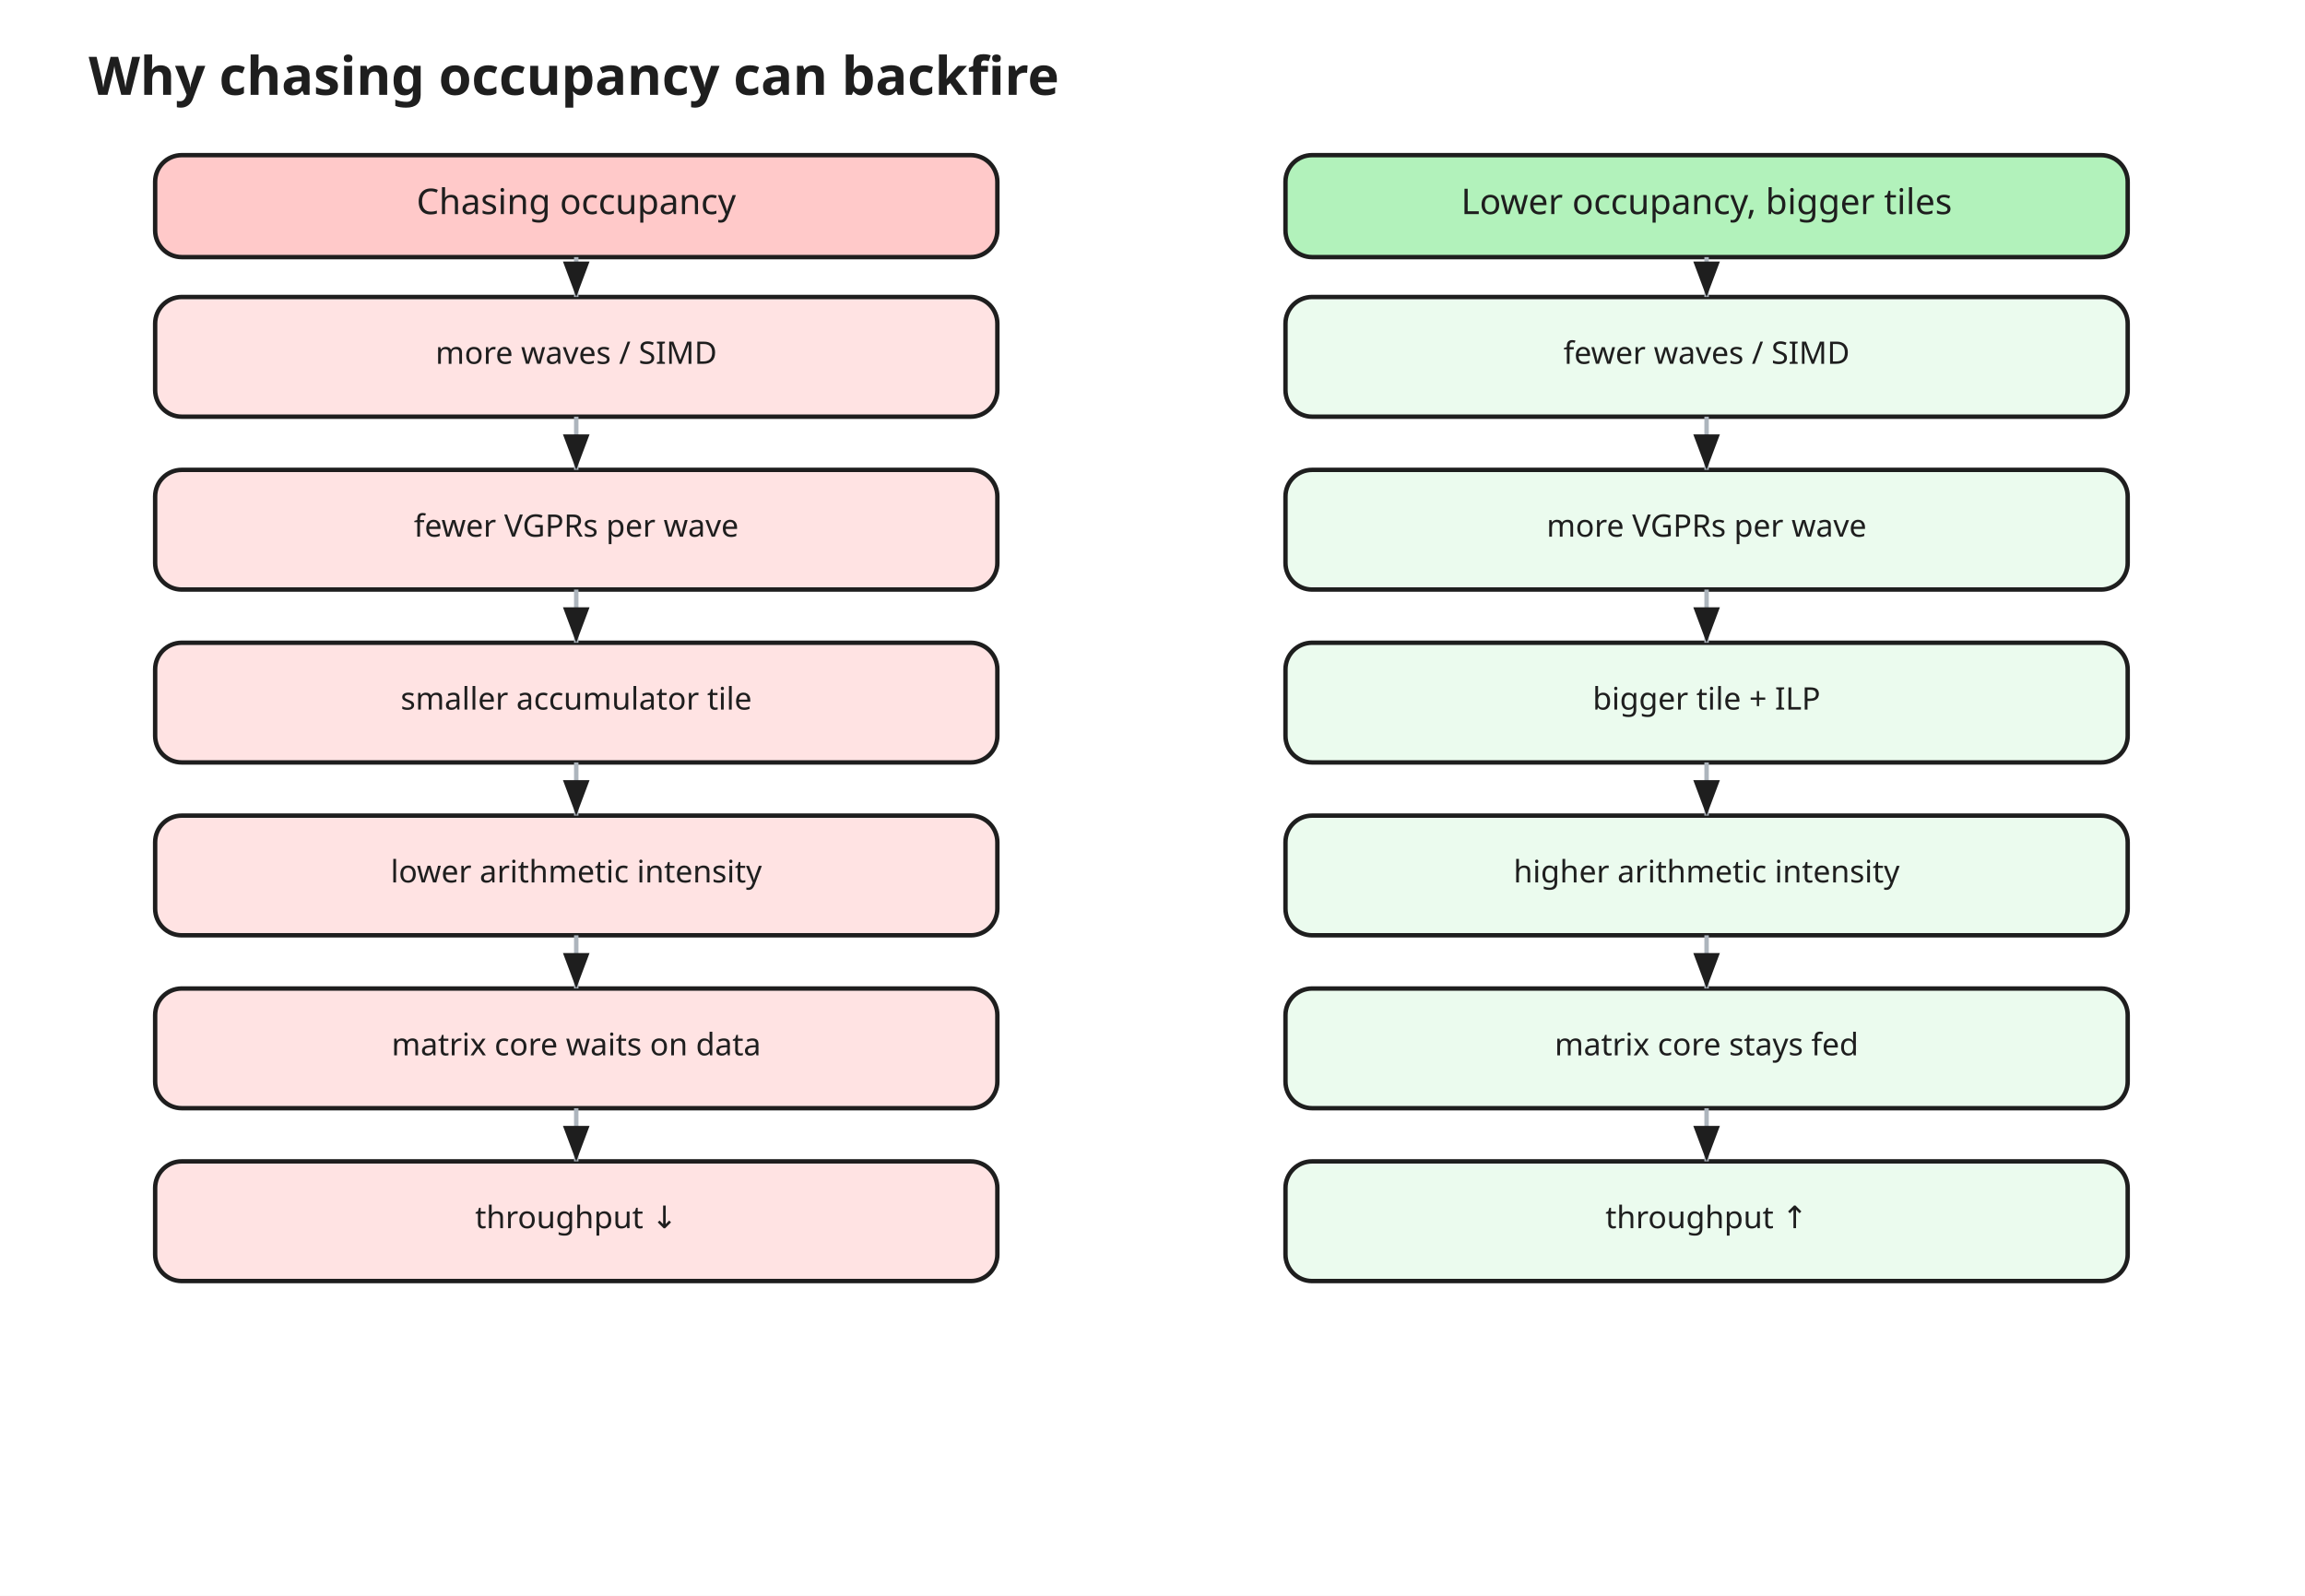
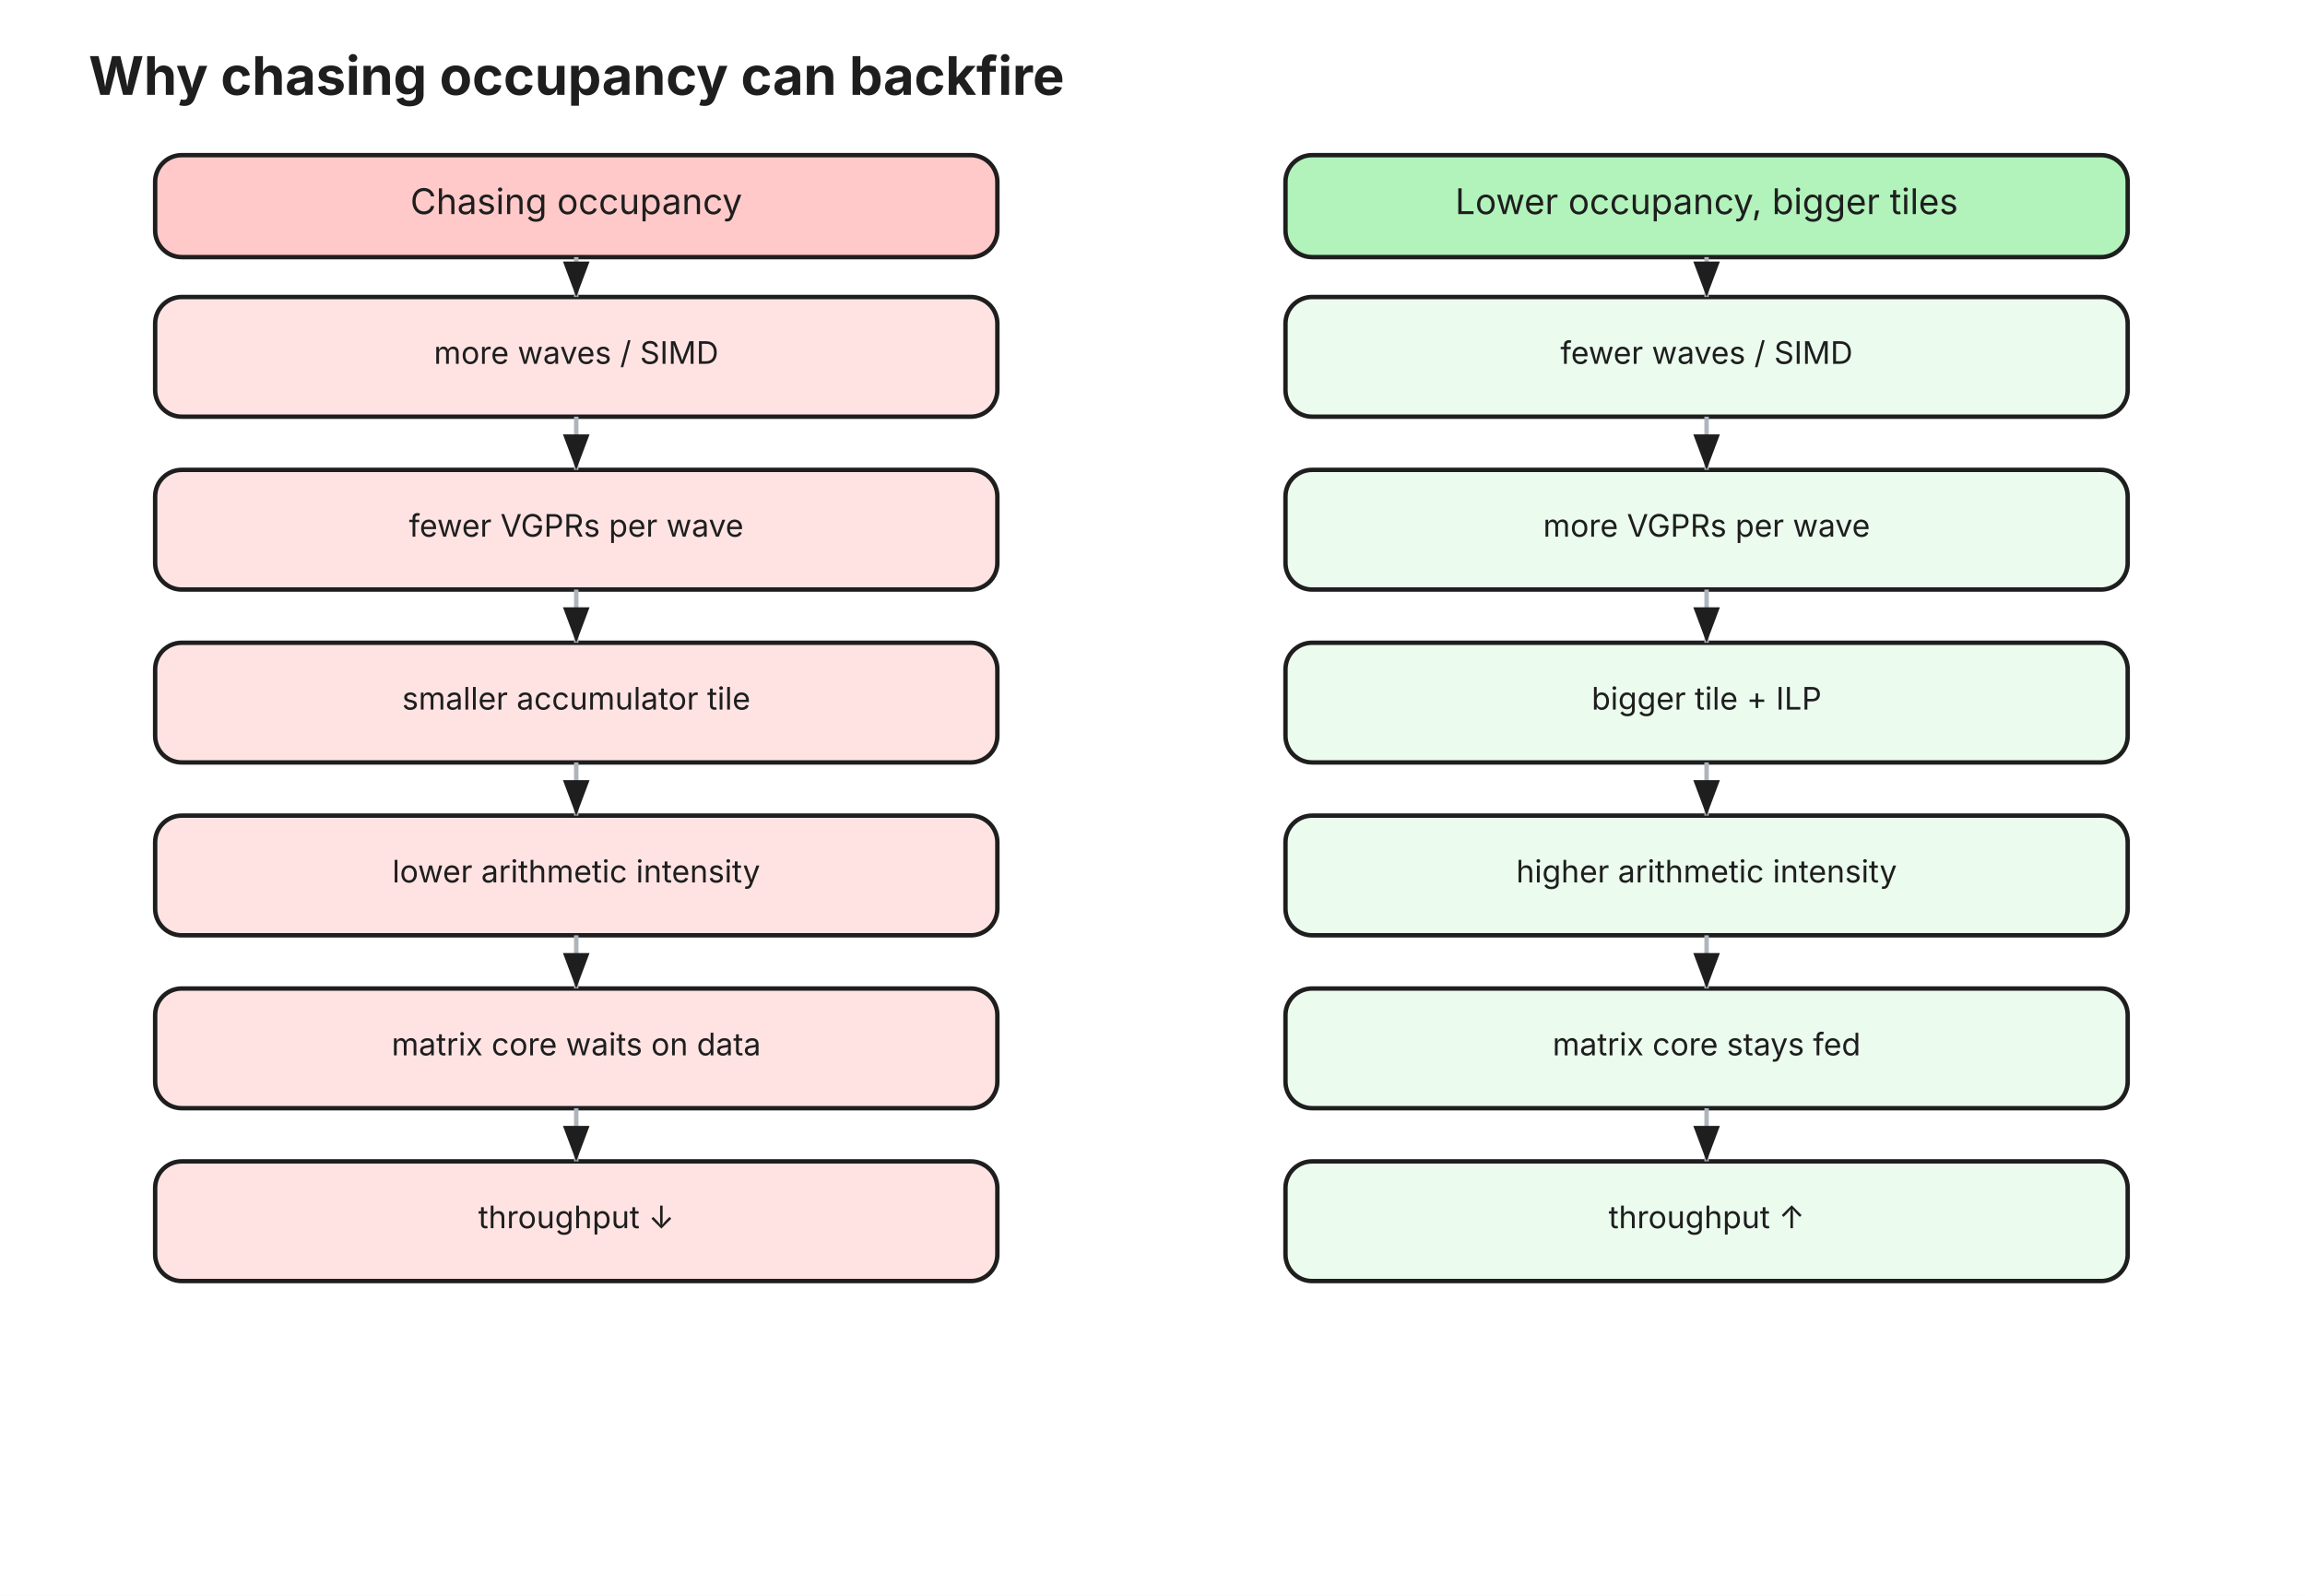
- <svg xmlns="http://www.w3.org/2000/svg" width="1040" height="720" viewBox="0 0 1040 720" font-family="Comic Sans MS, Segoe Print, sans-serif">
+ <svg xmlns="http://www.w3.org/2000/svg" width="1040" height="720" viewBox="0 0 1040 720" font-family="system-ui, -apple-system, sans-serif">
  <defs>
    <marker id="ah" markerWidth="10" markerHeight="10" refX="8" refY="3" orient="auto" markerUnits="strokeWidth">
      <path d="M0,0 L8,3 L0,6 Z" fill="#1e1e1e" />
    </marker>
  </defs>
  <rect width="1040" height="720" fill="#ffffff" />
  <rect x="70" y="70" width="380" height="46" rx="12" fill="#ffc9c9" stroke="#1e1e1e" stroke-width="2" />
  <rect x="70" y="134" width="380" height="54" rx="12" fill="#ffe3e3" stroke="#1e1e1e" stroke-width="2" />
  <line x1="260.0" y1="116" x2="260.0" y2="134" stroke="#adb5bd" stroke-width="2" marker-end="url(#ah)" />
  <rect x="70" y="212" width="380" height="54" rx="12" fill="#ffe3e3" stroke="#1e1e1e" stroke-width="2" />
  <line x1="260.0" y1="188" x2="260.0" y2="212" stroke="#adb5bd" stroke-width="2" marker-end="url(#ah)" />
  <rect x="70" y="290" width="380" height="54" rx="12" fill="#ffe3e3" stroke="#1e1e1e" stroke-width="2" />
  <line x1="260.0" y1="266" x2="260.0" y2="290" stroke="#adb5bd" stroke-width="2" marker-end="url(#ah)" />
  <rect x="70" y="368" width="380" height="54" rx="12" fill="#ffe3e3" stroke="#1e1e1e" stroke-width="2" />
  <line x1="260.0" y1="344" x2="260.0" y2="368" stroke="#adb5bd" stroke-width="2" marker-end="url(#ah)" />
  <rect x="70" y="446" width="380" height="54" rx="12" fill="#ffe3e3" stroke="#1e1e1e" stroke-width="2" />
  <line x1="260.0" y1="422" x2="260.0" y2="446" stroke="#adb5bd" stroke-width="2" marker-end="url(#ah)" />
  <rect x="70" y="524" width="380" height="54" rx="12" fill="#ffe3e3" stroke="#1e1e1e" stroke-width="2" />
  <line x1="260.0" y1="500" x2="260.0" y2="524" stroke="#adb5bd" stroke-width="2" marker-end="url(#ah)" />
  <rect x="580" y="70" width="380" height="46" rx="12" fill="#b2f2bb" stroke="#1e1e1e" stroke-width="2" />
  <rect x="580" y="134" width="380" height="54" rx="12" fill="#ebfbee" stroke="#1e1e1e" stroke-width="2" />
  <line x1="770.0" y1="116" x2="770.0" y2="134" stroke="#adb5bd" stroke-width="2" marker-end="url(#ah)" />
  <rect x="580" y="212" width="380" height="54" rx="12" fill="#ebfbee" stroke="#1e1e1e" stroke-width="2" />
  <line x1="770.0" y1="188" x2="770.0" y2="212" stroke="#adb5bd" stroke-width="2" marker-end="url(#ah)" />
  <rect x="580" y="290" width="380" height="54" rx="12" fill="#ebfbee" stroke="#1e1e1e" stroke-width="2" />
  <line x1="770.0" y1="266" x2="770.0" y2="290" stroke="#adb5bd" stroke-width="2" marker-end="url(#ah)" />
  <rect x="580" y="368" width="380" height="54" rx="12" fill="#ebfbee" stroke="#1e1e1e" stroke-width="2" />
  <line x1="770.0" y1="344" x2="770.0" y2="368" stroke="#adb5bd" stroke-width="2" marker-end="url(#ah)" />
  <rect x="580" y="446" width="380" height="54" rx="12" fill="#ebfbee" stroke="#1e1e1e" stroke-width="2" />
  <line x1="770.0" y1="422" x2="770.0" y2="446" stroke="#adb5bd" stroke-width="2" marker-end="url(#ah)" />
  <rect x="580" y="524" width="380" height="54" rx="12" fill="#ebfbee" stroke="#1e1e1e" stroke-width="2" />
  <line x1="770.0" y1="500" x2="770.0" y2="524" stroke="#adb5bd" stroke-width="2" marker-end="url(#ah)" />
  <text x="40" y="42.8" font-size="24" text-anchor="start" fill="#1e1e1e" font-weight="bold">Why chasing occupancy can backfire</text>
  <text x="260.0" y="96.6" font-size="16" text-anchor="middle" fill="#1e1e1e" font-weight="normal">Chasing occupancy</text>
  <text x="260.0" y="164.15" font-size="14" text-anchor="middle" fill="#1e1e1e" font-weight="normal">more waves / SIMD</text>
  <text x="260.0" y="242.15" font-size="14" text-anchor="middle" fill="#1e1e1e" font-weight="normal">fewer VGPRs per wave</text>
  <text x="260.0" y="320.15" font-size="14" text-anchor="middle" fill="#1e1e1e" font-weight="normal">smaller accumulator tile</text>
  <text x="260.0" y="398.15" font-size="14" text-anchor="middle" fill="#1e1e1e" font-weight="normal">lower arithmetic intensity</text>
  <text x="260.0" y="476.15" font-size="14" text-anchor="middle" fill="#1e1e1e" font-weight="normal">matrix core waits on data</text>
  <text x="260.0" y="554.15" font-size="14" text-anchor="middle" fill="#1e1e1e" font-weight="normal">throughput ↓</text>
  <text x="770.0" y="96.6" font-size="16" text-anchor="middle" fill="#1e1e1e" font-weight="normal">Lower occupancy, bigger tiles</text>
  <text x="770.0" y="164.15" font-size="14" text-anchor="middle" fill="#1e1e1e" font-weight="normal">fewer waves / SIMD</text>
  <text x="770.0" y="242.15" font-size="14" text-anchor="middle" fill="#1e1e1e" font-weight="normal">more VGPRs per wave</text>
  <text x="770.0" y="320.15" font-size="14" text-anchor="middle" fill="#1e1e1e" font-weight="normal">bigger tile + ILP</text>
  <text x="770.0" y="398.15" font-size="14" text-anchor="middle" fill="#1e1e1e" font-weight="normal">higher arithmetic intensity</text>
  <text x="770.0" y="476.15" font-size="14" text-anchor="middle" fill="#1e1e1e" font-weight="normal">matrix core stays fed</text>
  <text x="770.0" y="554.15" font-size="14" text-anchor="middle" fill="#1e1e1e" font-weight="normal">throughput ↑</text>
</svg>
